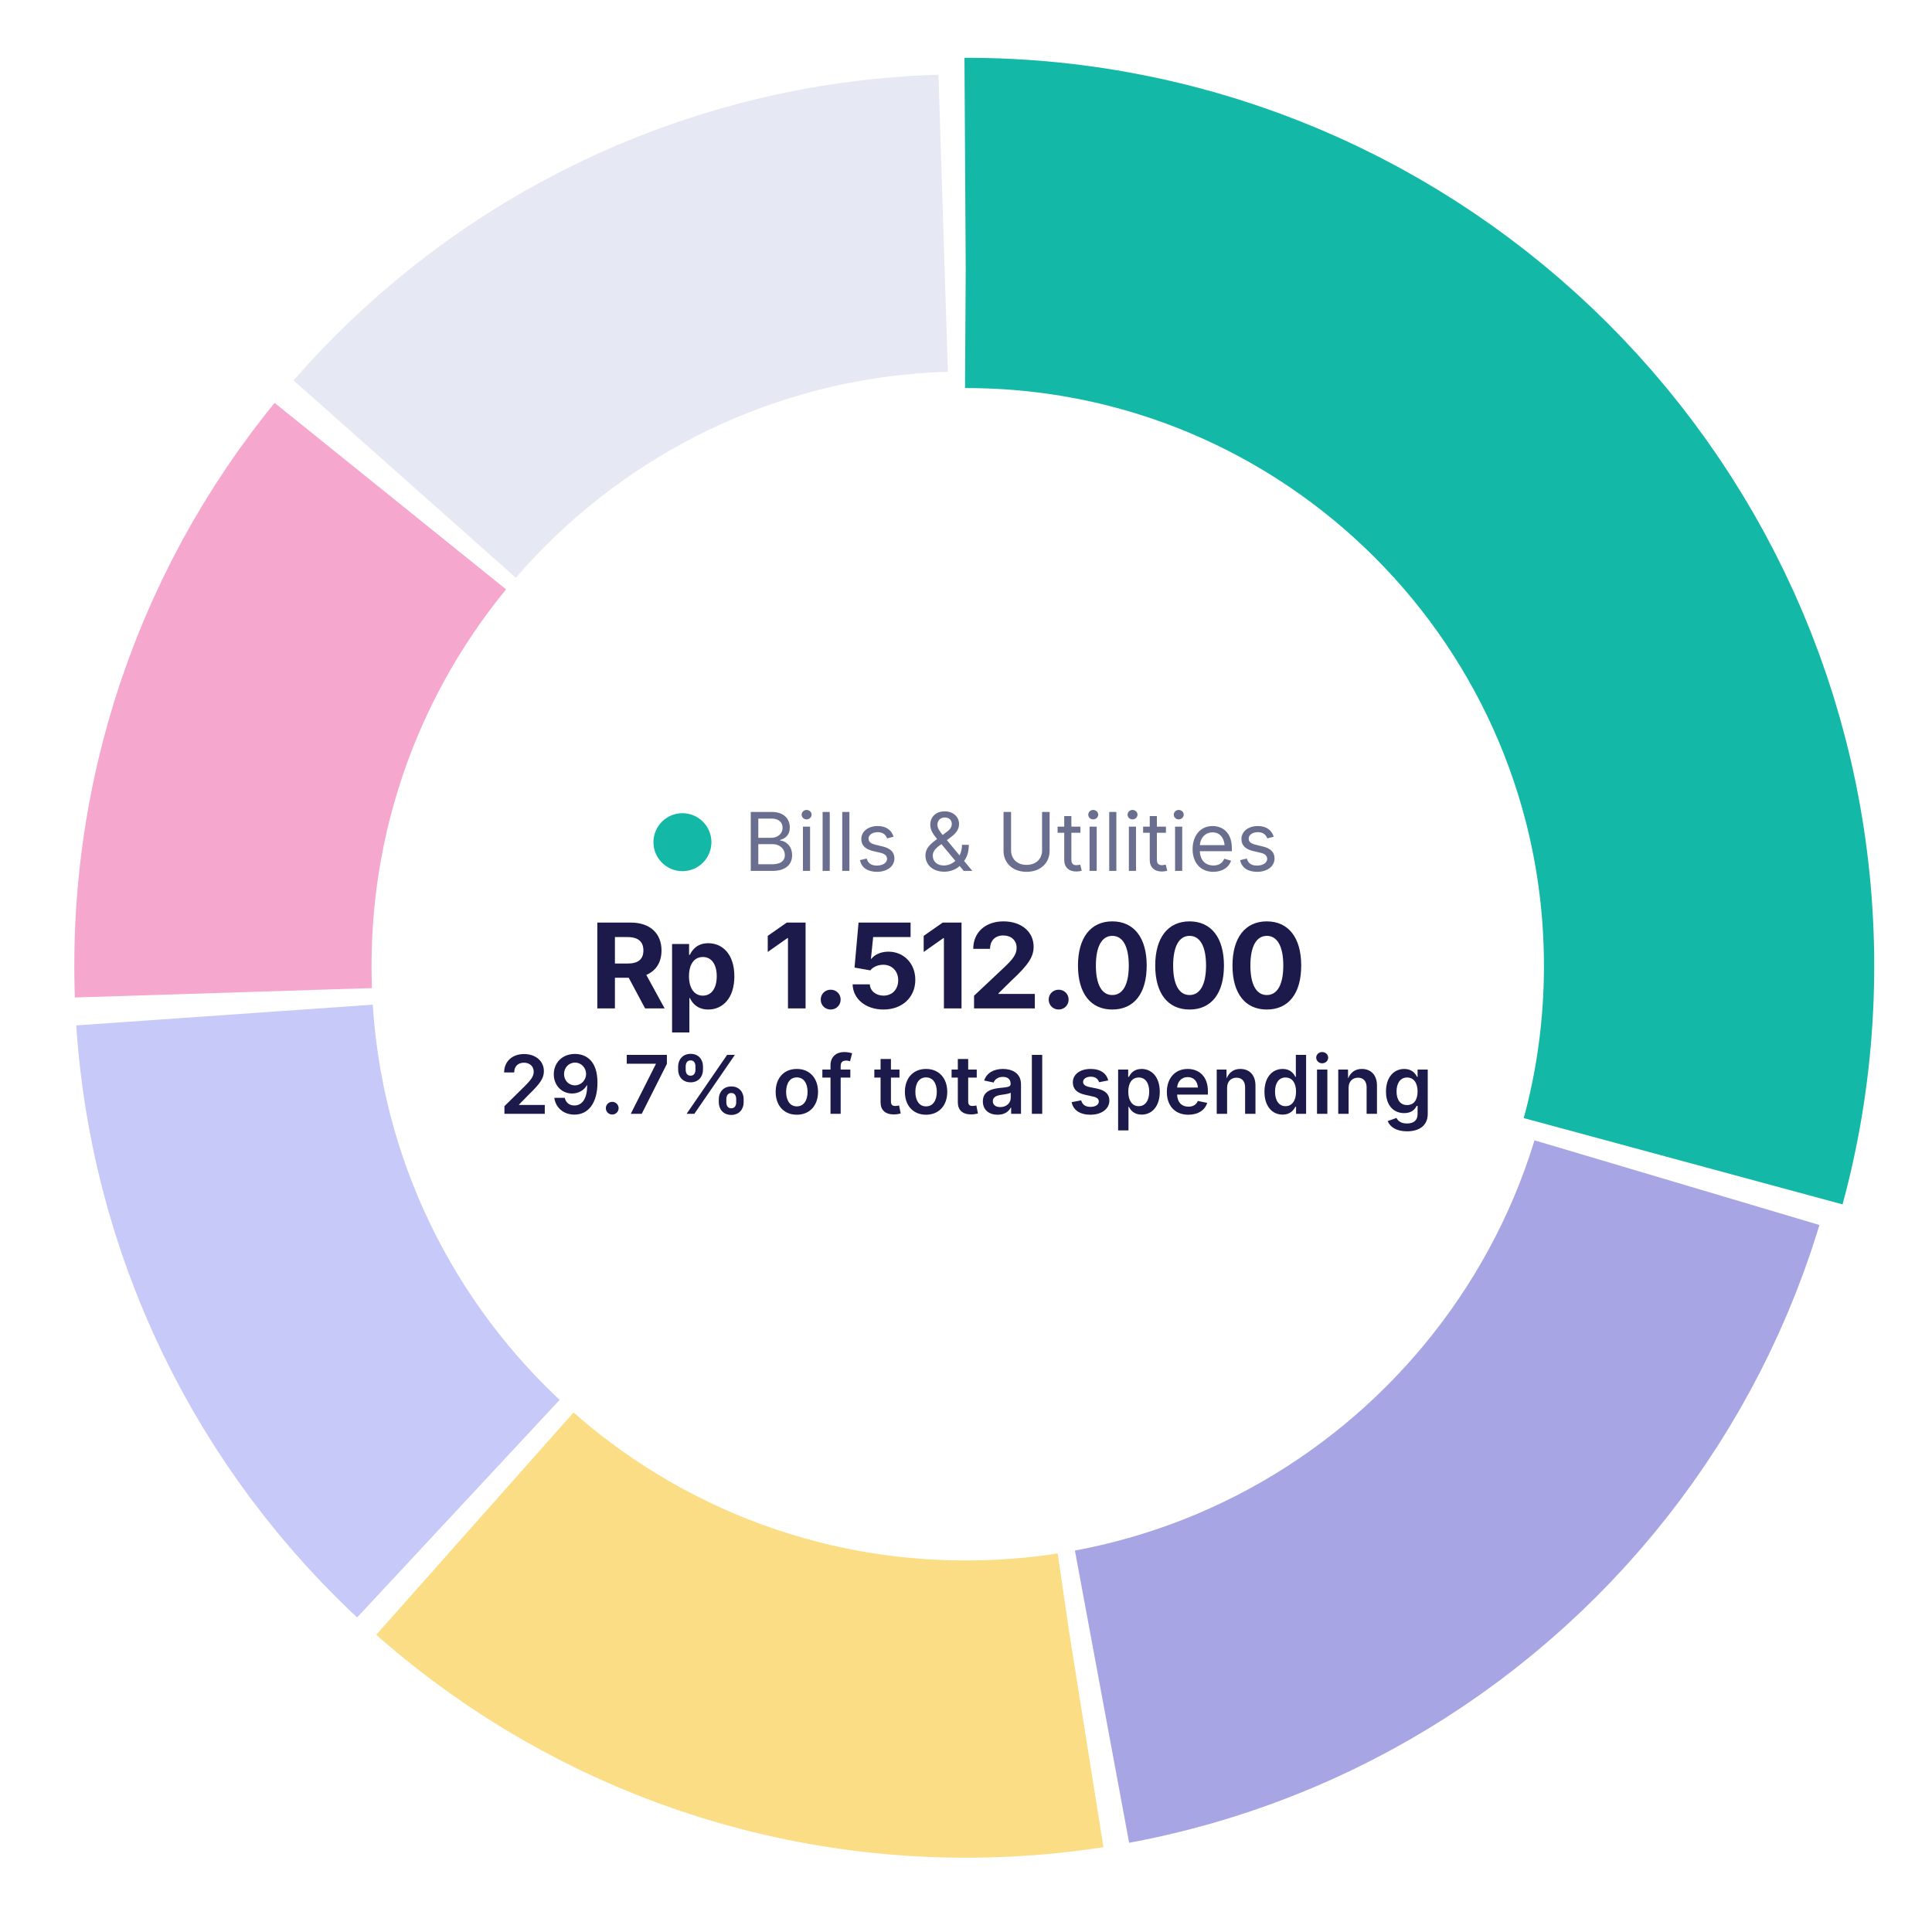
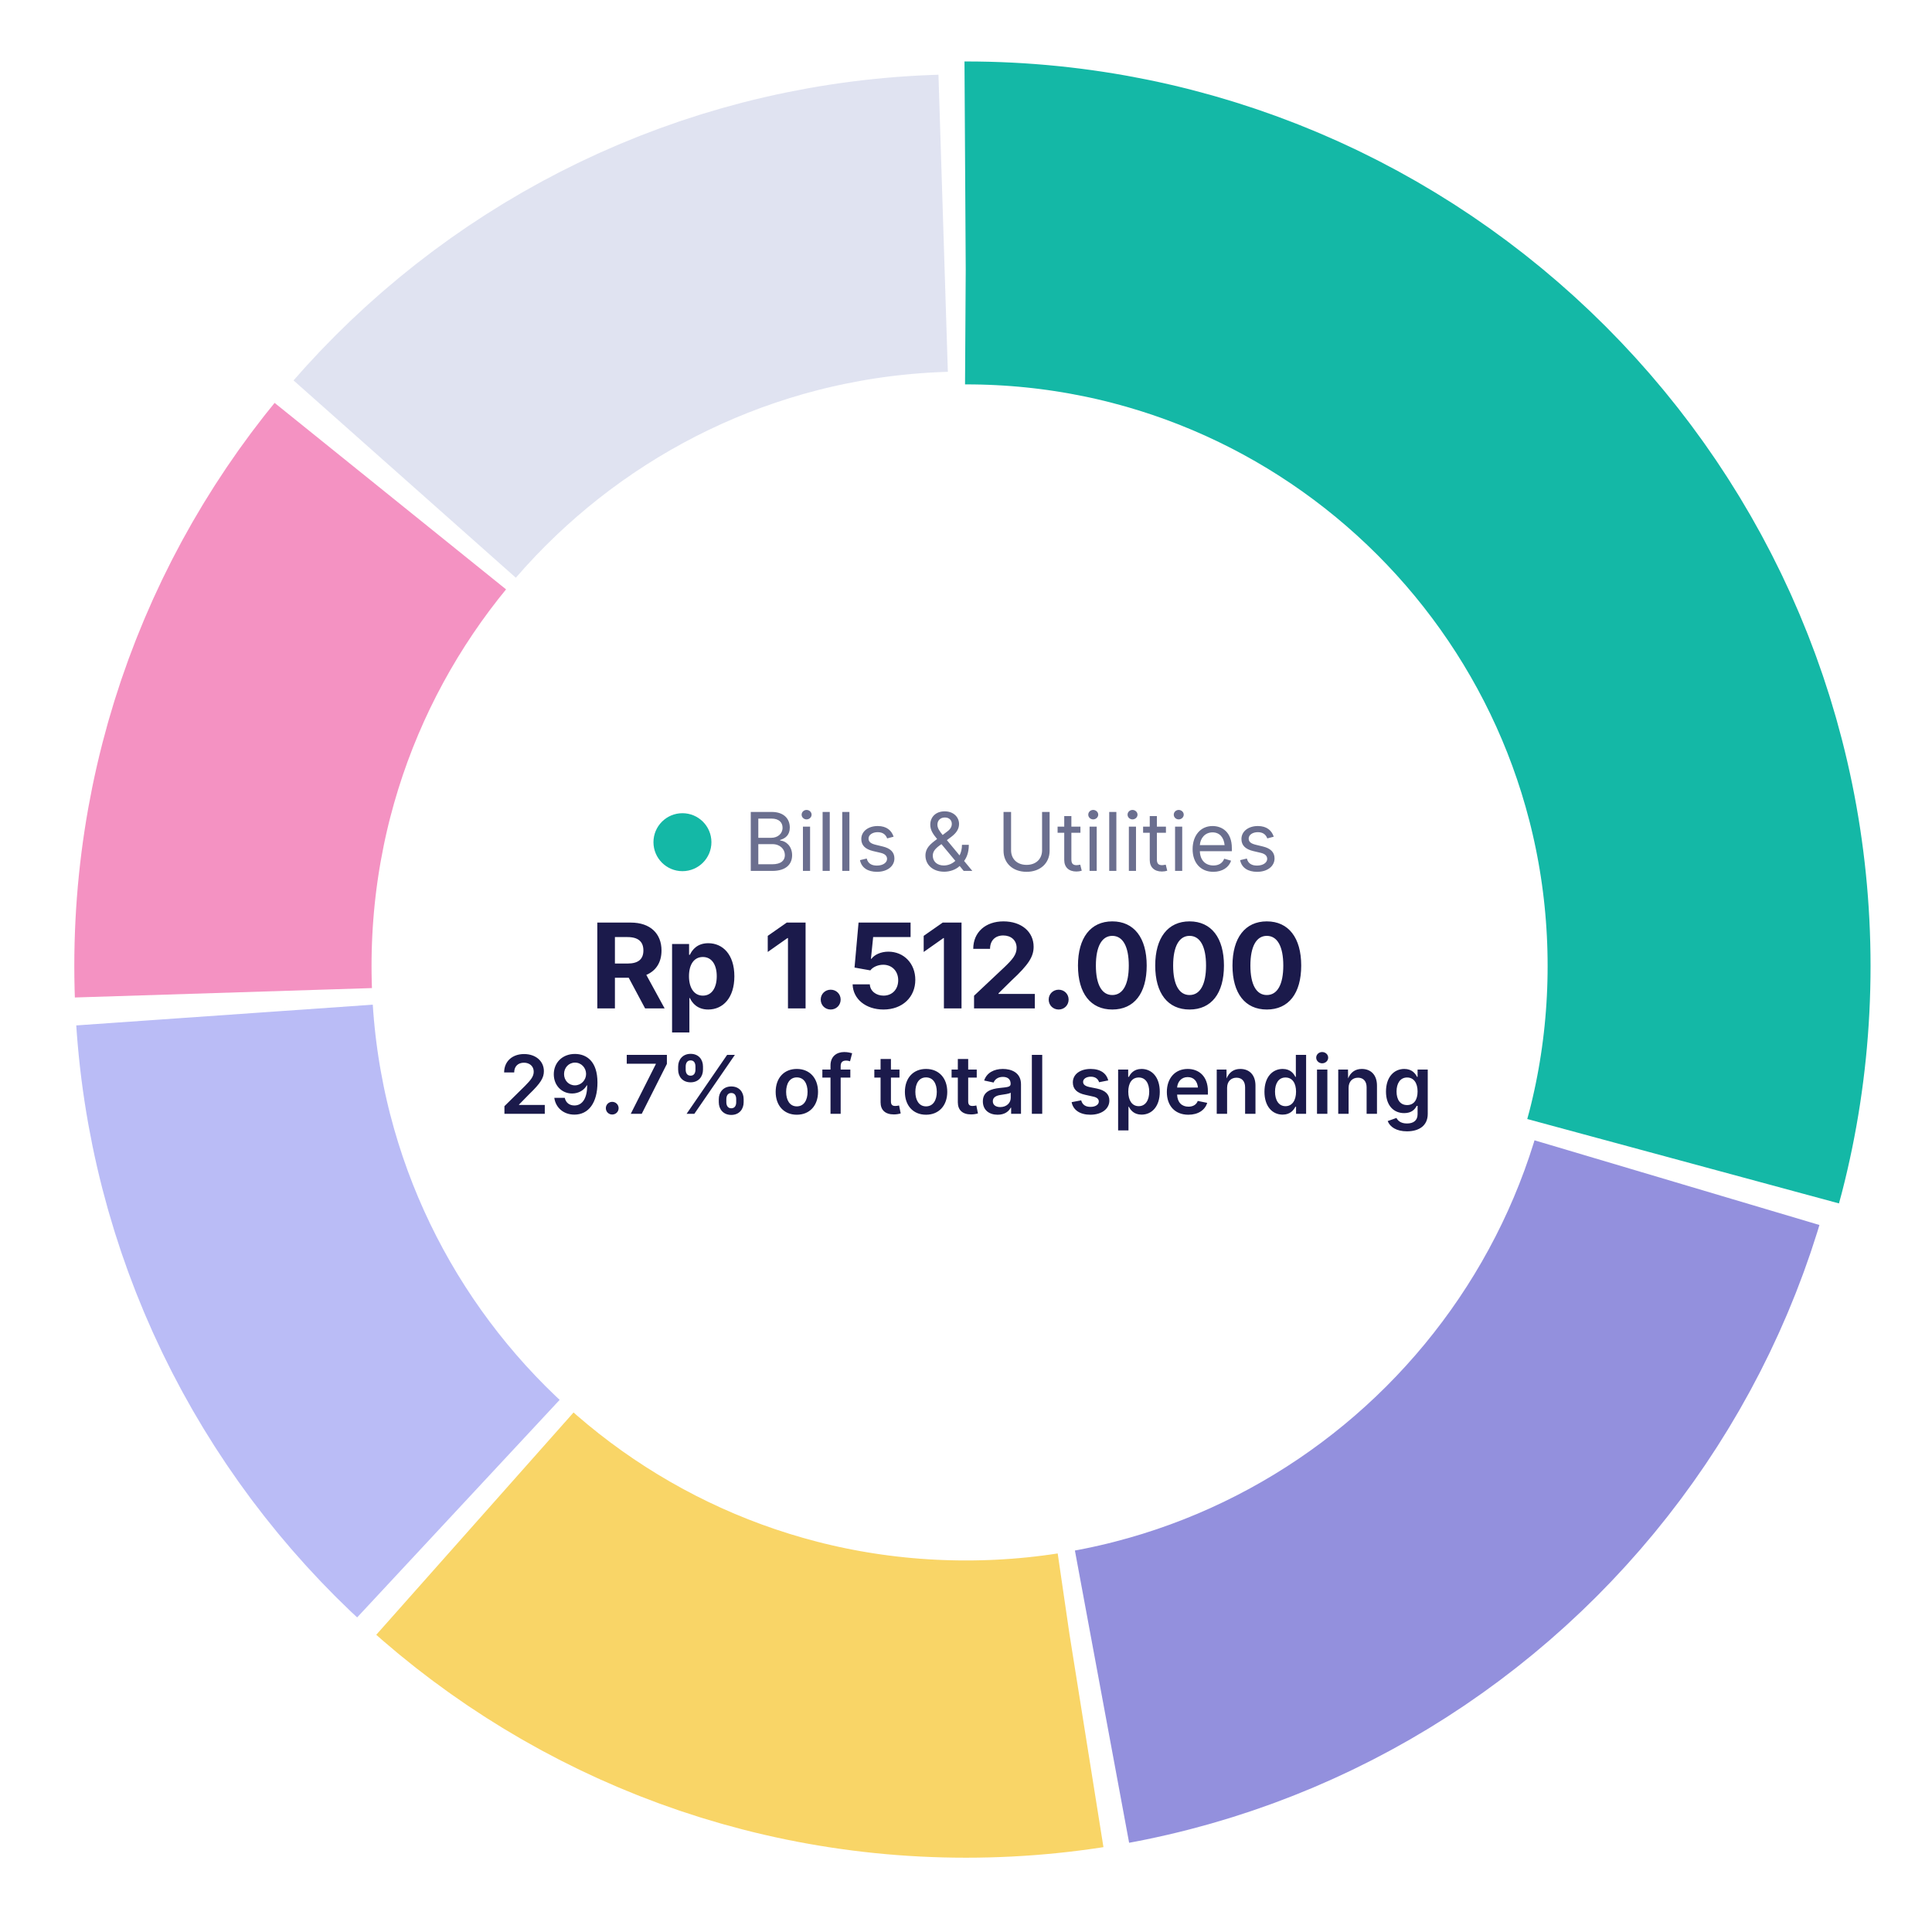
<svg xmlns="http://www.w3.org/2000/svg" data-stacking-context="true" aria-owns="donut1" width="300" height="300" viewBox="45 543.906 300 300">
  <style />
  <g data-stacking-layer="rootBackgroundAndBorders" />
  <g data-stacking-layer="childStackingContextsWithNegativeStackLevels" />
  <g data-stacking-layer="inFlowNonInlineNonPositionedDescendants" />
  <g data-stacking-layer="nonPositionedFloats" />
  <g data-stacking-layer="inFlowInlineLevelNonPositionedDescendants" />
  <g data-stacking-layer="childStackingContextsWithStackLevelZeroAndPositionedDescendantsWithStackLevelZero" />
  <g data-stacking-layer="childStackingContextsWithPositiveStackLevels" />
  <g data-tag="div" id="donut1" class="donut" data-z-index="auto" data-stacking-context="true" aria-owns="chart1 center1">
    <g data-tag="svg" id="chart1" class="chart has-sel" data-z-index="auto" data-stacking-context="true" aria-label="Spending by category" role="group">
      <g data-stacking-layer="rootBackgroundAndBorders" />
      <g data-stacking-layer="childStackingContextsWithNegativeStackLevels" />
      <g data-stacking-layer="inFlowNonInlineNonPositionedDescendants" />
      <g data-stacking-layer="nonPositionedFloats" />
      <g data-stacking-layer="inFlowInlineLevelNonPositionedDescendants" />
      <g data-stacking-layer="childStackingContextsWithStackLevelZeroAndPositionedDescendantsWithStackLevelZero" />
      <g data-stacking-layer="childStackingContextsWithPositiveStackLevels" />
      <g class="svg-content chart has-sel" data-view-box="0 0 260 260" data-width="" data-height="" transform="matrix(1.15385 -7.06527e-17 7.06527e-17 1.15385 45 543.906)">
-         <circle class="dseg on" cx="130" cy="130" r="100" fill="none" stroke="rgb(20, 184, 166)" stroke-width="44.447px" stroke-dasharray="183.68px, 444.64px" stroke-dashoffset="0.00" transform="matrix(0, -1, 1, 0, 0, 260)" data-name="Bills &amp; Utilities" data-amt="Rp 1.512.000" data-pct="29.7%" data-color="#14B8A6" tabindex="0" role="img" aria-label="Bills &amp; Utilities: Rp 1.512.000, 29.7%" color="rgb(27, 26, 75)" />
-         <circle class="dseg" cx="130" cy="130" r="100" fill="none" stroke="rgb(74, 68, 198)" stroke-width="40px" stroke-dasharray="109.11px, 519.21px" stroke-dashoffset="-186.68px" transform="matrix(0, -1, 1, 0, 0, 260)" data-name="Groceries" data-amt="Rp 908.000" data-pct="17.8%" data-color="#4A44C6" tabindex="0" role="img" aria-label="Groceries: Rp 908.000, 17.8%" color="rgb(27, 26, 75)" opacity="0.481" />
-         <circle class="dseg" cx="130" cy="130" r="100" fill="none" stroke="rgb(245, 184, 0)" stroke-width="40px" stroke-dasharray="87.62px, 540.69px" stroke-dashoffset="-298.79px" transform="matrix(0, -1, 1, 0, 0, 260)" data-name="Transport" data-amt="Rp 734.000" data-pct="14.4%" data-color="#F5B800" tabindex="0" role="img" aria-label="Transport: Rp 734.000, 14.4%" color="rgb(27, 26, 75)" opacity="0.481" />
-         <circle class="dseg" cx="130" cy="130" r="100" fill="none" stroke="rgb(139, 143, 240)" stroke-width="40px" stroke-dasharray="75.28px, 553.04px" stroke-dashoffset="-389.41px" transform="matrix(0, -1, 1, 0, 0, 260)" data-name="Dining" data-amt="Rp 634.000" data-pct="12.5%" data-color="#8B8FF0" tabindex="0" role="img" aria-label="Dining: Rp 634.000, 12.5%" color="rgb(27, 26, 75)" opacity="0.481" />
-         <circle class="dseg" cx="130" cy="130" r="100" fill="none" stroke="rgb(236, 72, 153)" stroke-width="40px" stroke-dasharray="72.07px, 556.25px" stroke-dashoffset="-467.69px" transform="matrix(0, -1, 1, 0, 0, 260)" data-name="Shopping" data-amt="Rp 608.000" data-pct="11.9%" data-color="#EC4899" tabindex="0" role="img" aria-label="Shopping: Rp 608.000, 11.9%" color="rgb(27, 26, 75)" opacity="0.481" />
-         <circle class="dseg" cx="130" cy="130" r="100" fill="none" stroke="rgb(203, 208, 232)" stroke-width="40px" stroke-dasharray="82.56px, 545.76px" stroke-dashoffset="-542.76px" transform="matrix(0, -1, 1, 0, 0, 260)" data-name="Others" data-amt="Rp 693.000" data-pct="13.6%" data-color="#CBD0E8" tabindex="0" role="img" aria-label="Others: Rp 693.000, 13.6%" color="rgb(27, 26, 75)" opacity="0.481" />
+         <circle class="dseg on" cx="130" cy="130" r="100" fill="none" stroke="rgb(20, 184, 166)" stroke-width="43.457px" stroke-dasharray="183.68px, 444.64px" stroke-dashoffset="0.00" transform="matrix(0, -1, 1, 0, 0, 260)" data-name="Bills &amp; Utilities" data-amt="Rp 1.512.000" data-pct="29.7%" data-color="#14B8A6" tabindex="0" role="img" aria-label="Bills &amp; Utilities: Rp 1.512.000, 29.7%" color="rgb(27, 26, 75)" />
+         <circle class="dseg" cx="130" cy="130" r="100" fill="none" stroke="rgb(74, 68, 198)" stroke-width="40px" stroke-dasharray="109.11px, 519.21px" stroke-dashoffset="-186.68px" transform="matrix(0, -1, 1, 0, 0, 260)" data-name="Groceries" data-amt="Rp 908.000" data-pct="17.8%" data-color="#4A44C6" tabindex="0" role="img" aria-label="Groceries: Rp 908.000, 17.8%" color="rgb(27, 26, 75)" opacity="0.597" />
+         <circle class="dseg" cx="130" cy="130" r="100" fill="none" stroke="rgb(245, 184, 0)" stroke-width="40px" stroke-dasharray="87.62px, 540.69px" stroke-dashoffset="-298.79px" transform="matrix(0, -1, 1, 0, 0, 260)" data-name="Transport" data-amt="Rp 734.000" data-pct="14.4%" data-color="#F5B800" tabindex="0" role="img" aria-label="Transport: Rp 734.000, 14.4%" color="rgb(27, 26, 75)" opacity="0.597" />
+         <circle class="dseg" cx="130" cy="130" r="100" fill="none" stroke="rgb(139, 143, 240)" stroke-width="40px" stroke-dasharray="75.28px, 553.04px" stroke-dashoffset="-389.41px" transform="matrix(0, -1, 1, 0, 0, 260)" data-name="Dining" data-amt="Rp 634.000" data-pct="12.5%" data-color="#8B8FF0" tabindex="0" role="img" aria-label="Dining: Rp 634.000, 12.5%" color="rgb(27, 26, 75)" opacity="0.597" />
+         <circle class="dseg" cx="130" cy="130" r="100" fill="none" stroke="rgb(236, 72, 153)" stroke-width="40px" stroke-dasharray="72.07px, 556.25px" stroke-dashoffset="-467.69px" transform="matrix(0, -1, 1, 0, 0, 260)" data-name="Shopping" data-amt="Rp 608.000" data-pct="11.9%" data-color="#EC4899" tabindex="0" role="img" aria-label="Shopping: Rp 608.000, 11.9%" color="rgb(27, 26, 75)" opacity="0.597" />
+         <circle class="dseg" cx="130" cy="130" r="100" fill="none" stroke="rgb(203, 208, 232)" stroke-width="40px" stroke-dasharray="82.56px, 545.76px" stroke-dashoffset="-542.76px" transform="matrix(0, -1, 1, 0, 0, 260)" data-name="Others" data-amt="Rp 693.000" data-pct="13.6%" data-color="#CBD0E8" tabindex="0" role="img" aria-label="Others: Rp 693.000, 13.6%" color="rgb(27, 26, 75)" opacity="0.597" />
      </g>
    </g>
    <g data-tag="div" id="center1" class="center" data-z-index="auto" data-stacking-context="true" aria-owns="p1 num1 pct1">
      <g data-tag="p" id="p1" data-z-index="auto" data-stacking-context="true" aria-owns="i1">
        <g data-tag="i" id="i1" data-z-index="auto" data-stacking-context="true">
          <g data-stacking-layer="rootBackgroundAndBorders">
            <rect width="9" height="9" x="146.469" y="670.18" fill="rgb(20, 184, 166)" rx="4.5" ry="4.5" />
          </g>
        </g>
        <text color="rgb(107, 111, 143)" dominant-baseline="text-after-edge" font-family="Inter, ui-sans-serif, system-ui, -apple-system, &quot;Segoe UI&quot;, Roboto, sans-serif" font-size="12.6px" font-size-adjust="none" font-stretch="100%" font-style="normal" font-variant="normal" font-weight="400" direction="ltr" letter-spacing="normal" text-decoration="none" text-anchor="start" text-rendering="auto" unicode-bidi="isolate" word-spacing="0px" writing-mode="horizontal-tb" user-select="none" fill="rgb(107, 111, 143)">
          <tspan xml:space="preserve" x="160.469" y="682.18" textLength="83.047" lengthAdjust="spacingAndGlyphs">Bills &amp; Utilities</tspan>
        </text>
      </g>
      <g data-tag="b" id="num1" class="num" data-z-index="auto" data-stacking-context="true">
        <text color="rgb(27, 26, 75)" dominant-baseline="text-after-edge" font-family="Inter, ui-sans-serif, system-ui, -apple-system, &quot;Segoe UI&quot;, Roboto, sans-serif" font-size="18.333px" font-size-adjust="none" font-stretch="100%" font-style="normal" font-variant="tabular-nums" font-weight="700" direction="ltr" letter-spacing="-0.367px" text-decoration="none" text-anchor="start" text-rendering="auto" unicode-bidi="normal" word-spacing="0px" writing-mode="horizontal-tb" user-select="none" fill="rgb(27, 26, 75)">
          <tspan xml:space="preserve" x="136.547" y="704.914" textLength="116.906" lengthAdjust="spacingAndGlyphs">Rp 1.512.000</tspan>
        </text>
      </g>
      <g data-tag="p" id="pct1" class="pct" data-z-index="auto" data-stacking-context="true">
        <text color="rgb(27, 26, 75)" dominant-baseline="text-after-edge" font-family="Inter, ui-sans-serif, system-ui, -apple-system, &quot;Segoe UI&quot;, Roboto, sans-serif" font-size="12.6px" font-size-adjust="none" font-stretch="100%" font-style="normal" font-variant="normal" font-weight="600" direction="ltr" letter-spacing="normal" text-decoration="none" text-anchor="start" text-rendering="auto" unicode-bidi="isolate" word-spacing="0px" writing-mode="horizontal-tb" user-select="none" fill="rgb(27, 26, 75)">
          <tspan xml:space="preserve" x="122.5" y="719.898" textLength="144.984" lengthAdjust="spacingAndGlyphs">29.7% of total spending</tspan>
        </text>
      </g>
    </g>
  </g>
</svg>
